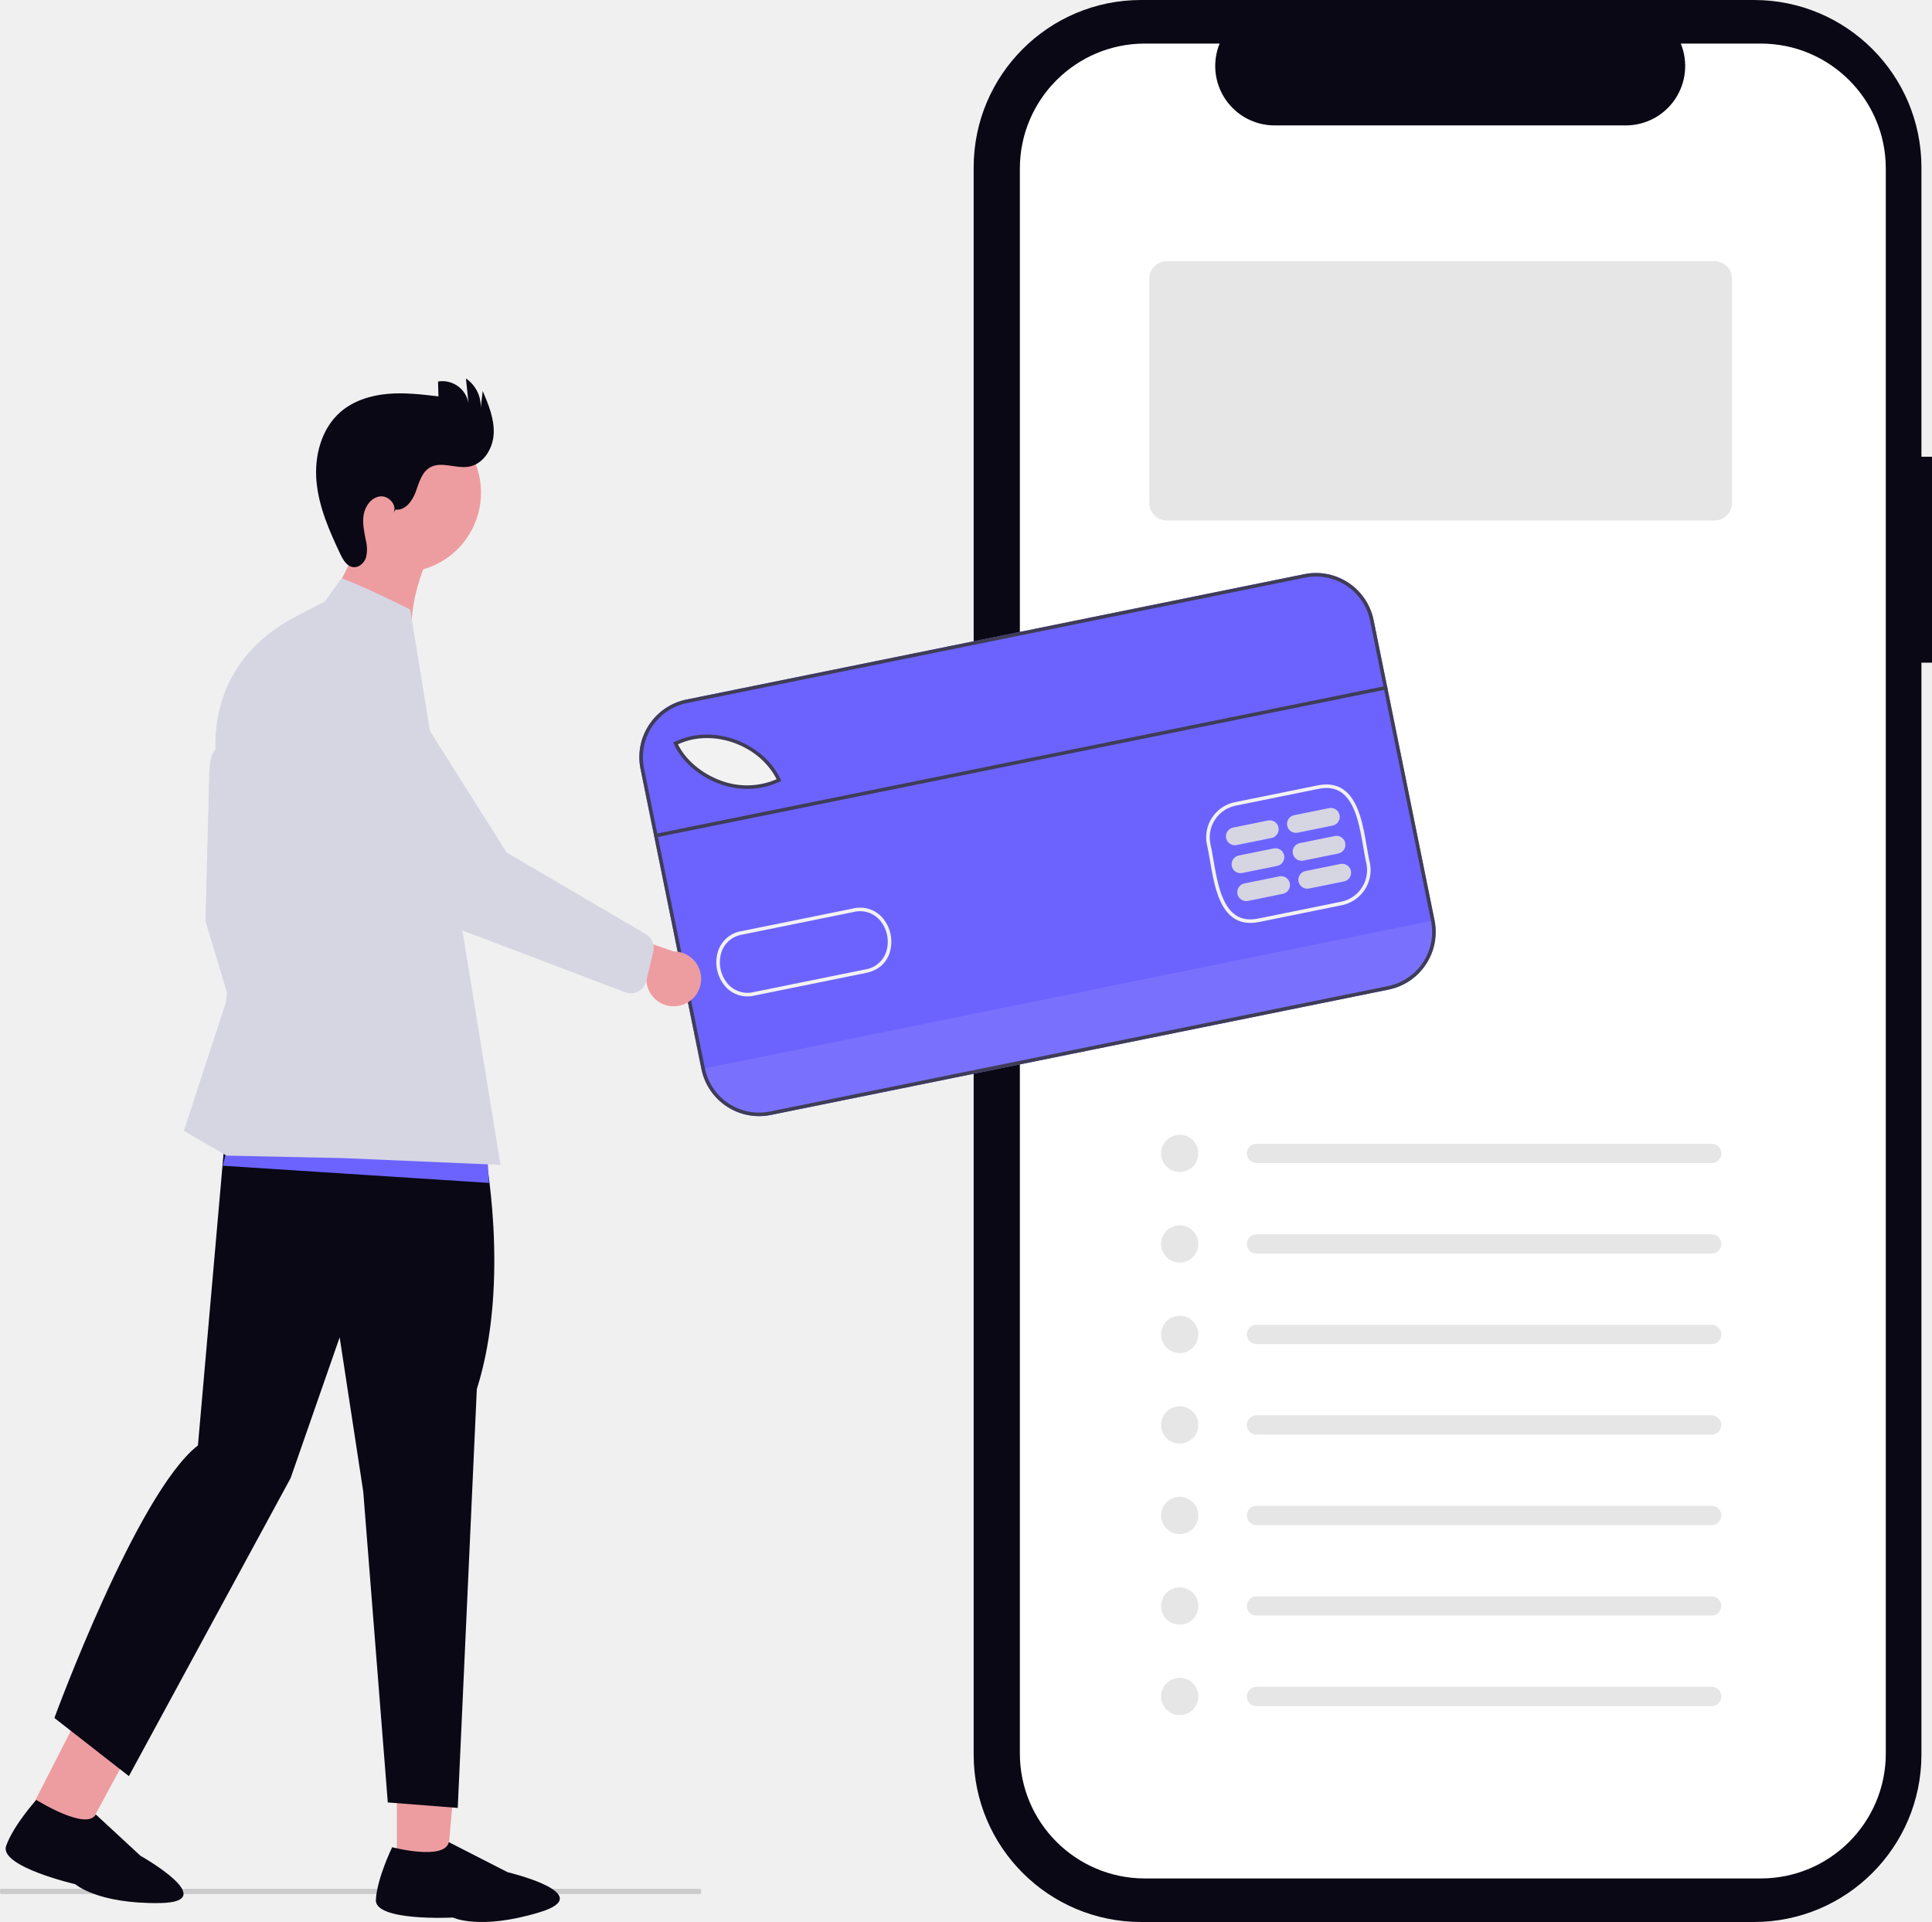
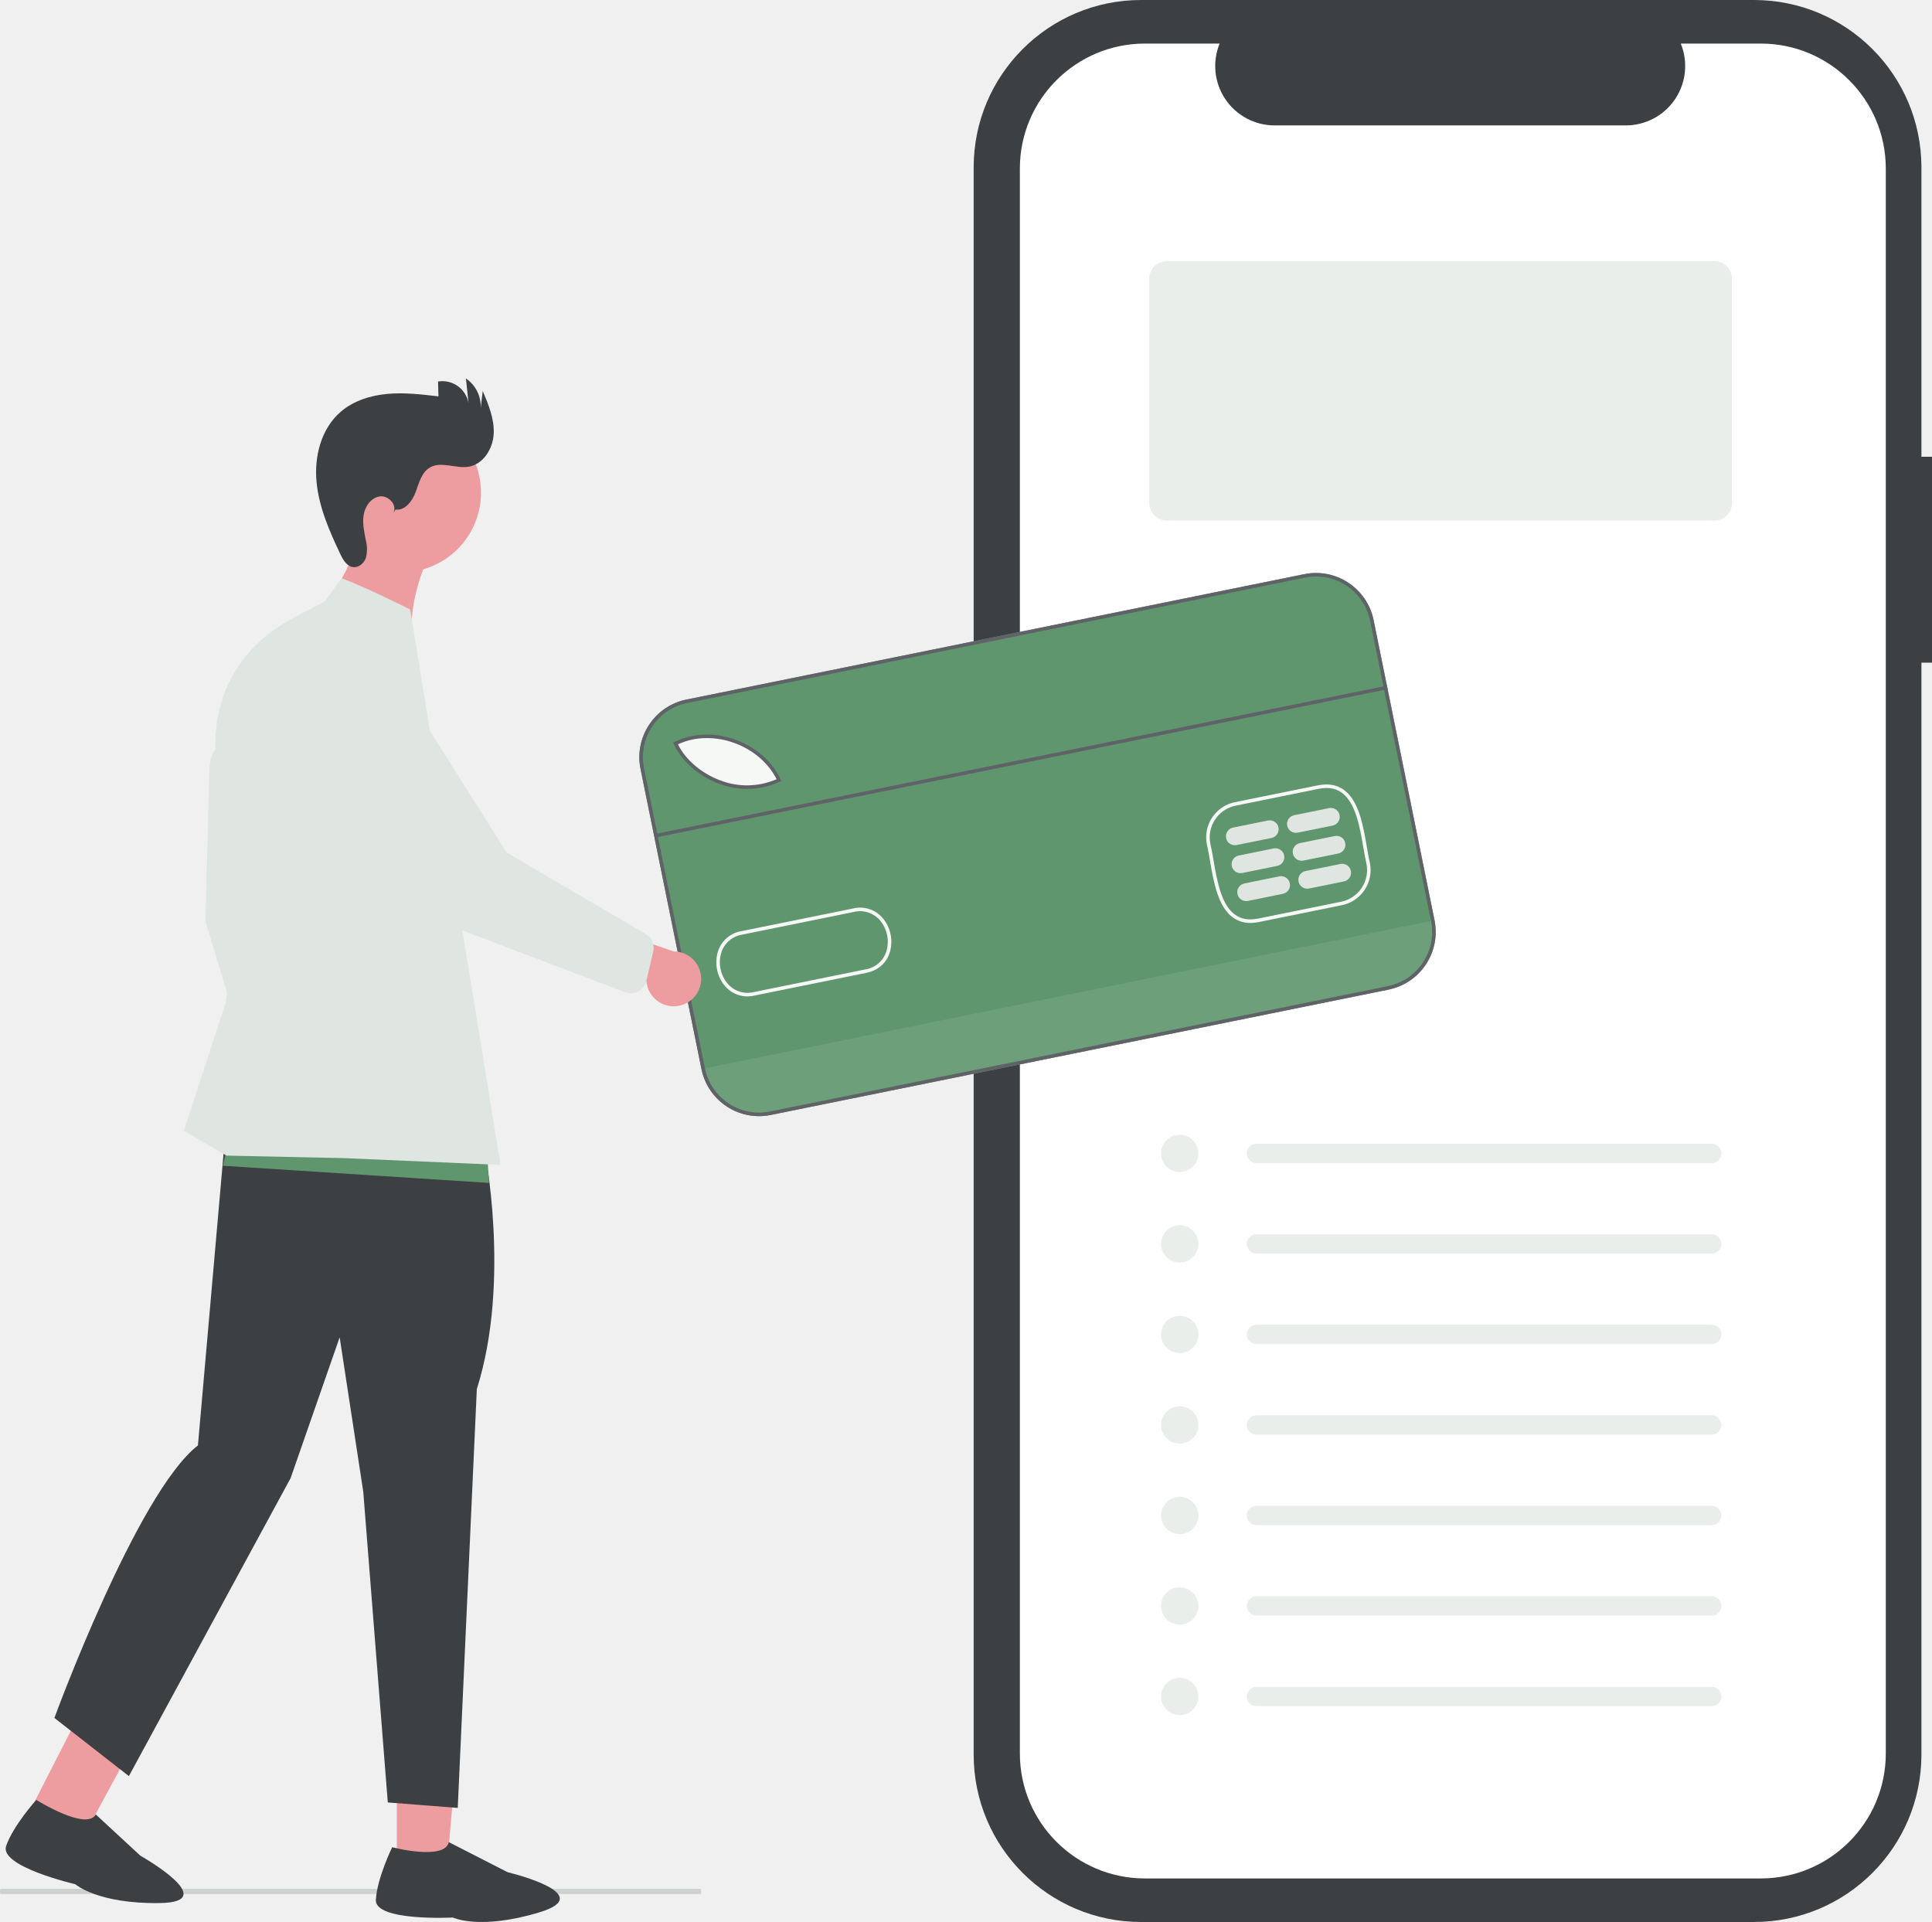
<svg xmlns="http://www.w3.org/2000/svg" width="884.604" height="880" viewBox="0 0 884.604 880" role="img" artist="Katerina Limpitsouni" source="https://undraw.co/">
  <g transform="translate(-583.566 -170.139)">
    <g transform="translate(1029.374 170.139)">
      <g transform="translate(0)">
-         <path d="M705.156,288.314h-4.839V155.855A76.665,76.665,0,0,0,623.652,79.19H343.025a76.665,76.665,0,0,0-76.664,76.665V882.525a76.665,76.665,0,0,0,76.665,76.665H623.652a76.664,76.664,0,0,0,76.665-76.664V382.589h4.84Z" transform="translate(-266.36 -79.19)" fill="#090814" />
+         <path d="M705.156,288.314h-4.839V155.855A76.665,76.665,0,0,0,623.652,79.19H343.025a76.665,76.665,0,0,0-76.664,76.665V882.525a76.665,76.665,0,0,0,76.665,76.665H623.652a76.664,76.664,0,0,0,76.665-76.664V382.589h4.84Z" transform="translate(-266.36 -79.19)" fill="#3c4043" />
        <path d="M623.089,95.686H586.465a27.2,27.2,0,0,1-25.19,37.474H400.5a27.2,27.2,0,0,1-25.191-37.474H341.1a57.252,57.252,0,0,0-57.252,57.252V878.547A57.251,57.251,0,0,0,341.1,935.8H623.084a57.252,57.252,0,0,0,57.252-57.252V152.938a57.251,57.251,0,0,0-57.245-57.252Z" transform="translate(-262.692 -75.737)" fill="#fff" />
      </g>
-       <rect width="266.804" height="118.721" rx="8" transform="translate(80.424 119.589)" fill="#e6e6e6" />
+       <rect width="266.804" height="118.721" rx="8" transform="translate(80.424 119.589)" fill="#e9eeea" />
      <g transform="translate(85.805 519.567)">
-         <circle cx="8.533" cy="8.533" r="8.533" transform="translate(0 0)" fill="#e6e6e6" />
-         <path d="M696.5,456.411a4.418,4.418,0,1,0,0,8.837H904.78a4.419,4.419,0,1,0,.145-8.836Z" transform="translate(-652.805 -452.297)" fill="#e6e6e6" />
-         <circle cx="8.533" cy="8.533" r="8.533" transform="translate(0 41.442)" fill="#e6e6e6" />
-         <path d="M696.5,491.63a4.418,4.418,0,1,0,0,8.837H904.78a4.419,4.419,0,1,0,.145-8.836Z" transform="translate(-652.805 -446.074)" fill="#e6e6e6" />
-         <circle cx="8.533" cy="8.533" r="8.533" transform="translate(0 82.885)" fill="#e6e6e6" />
-         <path d="M696.5,526.849a4.418,4.418,0,1,0,0,8.837H904.78a4.419,4.419,0,1,0,.145-8.836Z" transform="translate(-652.805 -439.851)" fill="#e6e6e6" />
-         <circle cx="8.533" cy="8.533" r="8.533" transform="translate(0 124.327)" fill="#e6e6e6" />
-         <path d="M696.5,562.068a4.418,4.418,0,1,0,0,8.837H904.78a4.419,4.419,0,1,0,.145-8.836Z" transform="translate(-652.805 -433.627)" fill="#e6e6e6" />
-         <circle cx="8.533" cy="8.533" r="8.533" transform="translate(0 165.769)" fill="#e6e6e6" />
-         <path d="M696.5,597.287a4.418,4.418,0,1,0,0,8.837H904.78a4.419,4.419,0,1,0,.145-8.836Z" transform="translate(-652.805 -427.404)" fill="#e6e6e6" />
-         <circle cx="8.533" cy="8.533" r="8.533" transform="translate(0 207.21)" fill="#e6e6e6" />
-         <path d="M696.5,632.506a4.418,4.418,0,1,0,0,8.837H904.78a4.419,4.419,0,1,0,.145-8.836Z" transform="translate(-652.805 -421.181)" fill="#e6e6e6" />
-         <circle cx="8.533" cy="8.533" r="8.533" transform="translate(0 248.652)" fill="#e6e6e6" />
-         <path d="M696.5,667.725a4.418,4.418,0,1,0,0,8.837H904.78a4.419,4.419,0,1,0,.145-8.836Z" transform="translate(-652.805 -414.958)" fill="#e6e6e6" />
+         <circle cx="8.533" cy="8.533" r="8.533" transform="translate(0 0)" fill="#e9eeea" />
+         <path d="M696.5,456.411a4.418,4.418,0,1,0,0,8.837H904.78a4.419,4.419,0,1,0,.145-8.836Z" transform="translate(-652.805 -452.297)" fill="#e9eeea" />
+         <circle cx="8.533" cy="8.533" r="8.533" transform="translate(0 41.442)" fill="#e9eeea" />
+         <path d="M696.5,491.63a4.418,4.418,0,1,0,0,8.837H904.78a4.419,4.419,0,1,0,.145-8.836Z" transform="translate(-652.805 -446.074)" fill="#e9eeea" />
+         <circle cx="8.533" cy="8.533" r="8.533" transform="translate(0 82.885)" fill="#e9eeea" />
+         <path d="M696.5,526.849a4.418,4.418,0,1,0,0,8.837H904.78a4.419,4.419,0,1,0,.145-8.836Z" transform="translate(-652.805 -439.851)" fill="#e9eeea" />
+         <circle cx="8.533" cy="8.533" r="8.533" transform="translate(0 124.327)" fill="#e9eeea" />
+         <path d="M696.5,562.068a4.418,4.418,0,1,0,0,8.837H904.78a4.419,4.419,0,1,0,.145-8.836Z" transform="translate(-652.805 -433.627)" fill="#e9eeea" />
+         <circle cx="8.533" cy="8.533" r="8.533" transform="translate(0 165.769)" fill="#e9eeea" />
+         <path d="M696.5,597.287a4.418,4.418,0,1,0,0,8.837H904.78a4.419,4.419,0,1,0,.145-8.836Z" transform="translate(-652.805 -427.404)" fill="#e9eeea" />
+         <circle cx="8.533" cy="8.533" r="8.533" transform="translate(0 207.21)" fill="#e9eeea" />
+         <path d="M696.5,632.506a4.418,4.418,0,1,0,0,8.837H904.78a4.419,4.419,0,1,0,.145-8.836Z" transform="translate(-652.805 -421.181)" fill="#e9eeea" />
+         <circle cx="8.533" cy="8.533" r="8.533" transform="translate(0 248.652)" fill="#e9eeea" />
+         <path d="M696.5,667.725a4.418,4.418,0,1,0,0,8.837H904.78a4.419,4.419,0,1,0,.145-8.836Z" transform="translate(-652.805 -414.958)" fill="#e9eeea" />
      </g>
    </g>
    <g transform="translate(893.702 391.129) rotate(8)">
-       <path d="M354.8,184.517,82.633,280.743a26.942,26.942,0,0,1-34.338-16.4L1.537,132.1a26.942,26.942,0,0,1,16.4-34.338L290.107,1.537a26.942,26.942,0,0,1,34.338,16.4L371.2,150.175a26.942,26.942,0,0,1-16.4,34.338Z" transform="translate(0 0)" fill="#6c63ff" />
-       <path d="M321.989,0l.248.7a25.7,25.7,0,0,1-15.668,32.794L33.039,130.2A25.7,25.7,0,0,1,.248,114.539l-.248-.7Z" transform="translate(49.213 150.175)" fill="#f2f2f2" opacity="0.096" />
-       <path d="M49.248,15.607C31.207,27.478,8.086,18.545,0,5.531L1.29,4.8C16.648-4.774,39.456.56,49.248,15.607Z" transform="translate(16.401 112.857)" fill="#f2f2f2" />
-       <path d="M29.516,66.832C25.1,68.393,21.125,68.32,17.7,66.619,9.951,62.77,6.322,51.36,3.4,42.189,2.547,39.521,1.746,37,.928,34.942L.917,34.91a16.421,16.421,0,0,1,9.95-20.848L47.475,1.119c4.41-1.56,8.381-1.489,11.8.213,7.744,3.843,11.381,15.251,14.3,24.416.85,2.673,1.658,5.2,2.477,7.26a16.431,16.431,0,0,1-9.946,20.88ZM2.448,34.359c.835,2.113,1.644,4.649,2.5,7.336C7.776,50.571,11.3,61.617,18.422,65.158c3.058,1.522,6.509,1.564,10.549.136l36.6-12.94a14.793,14.793,0,0,0,8.966-18.776c-.829-2.084-1.642-4.634-2.5-7.335C69.2,17.372,65.679,6.329,58.556,2.793c-3.055-1.517-6.5-1.56-10.536-.135L11.417,15.6A14.786,14.786,0,0,0,2.456,34.357Z" transform="translate(262.208 95.313)" fill="#f2f2f2" />
-       <path d="M43.412,20.77a36.386,36.386,0,0,1-20,1.1c-9.7-2.126-18.5-7.917-22.963-15.106L0,6.042,2.013,4.9C17.6-4.813,40.983.452,51.07,15.954l.442.676-.676.446A34.239,34.239,0,0,1,43.412,20.77ZM2.3,6.615c4.373,6.5,12.511,11.694,21.466,13.661a34,34,0,0,0,25.485-4.113C39.376,1.884,17.508-2.852,2.862,6.29Z" transform="translate(14.649 111.971)" fill="#3f3d56" />
-       <path d="M19.553,46.75A13.536,13.536,0,0,1,5.789,44.468,16.931,16.931,0,0,1,.251,28.818,13.584,13.584,0,0,1,9.79,18.283L58.565,1.038A13.61,13.61,0,0,1,72.6,3.245a16.931,16.931,0,0,1,5.528,15.65c-.963,5.034-4.359,8.742-9.541,10.516L19.809,46.656ZM10.092,19.9a11.988,11.988,0,0,0-8.241,9.214,15.252,15.252,0,0,0,4.988,14.1,12,12,0,0,0,12.409,1.905l48.8-17.254a12.013,12.013,0,0,0,8.472-9.281,15.252,15.252,0,0,0-4.988-14.1,12.05,12.05,0,0,0-12.42-1.914L10.3,19.831l-.224.078Z" transform="translate(48.069 180.902)" fill="#f2f2f2" />
-       <path d="M20.816,7.927,5.44,13.364A4.079,4.079,0,0,1,2.721,5.671L18.1.234a4.079,4.079,0,0,1,2.719,7.693Z" transform="translate(271.233 115.31)" fill="#d6d6e3" />
-       <path d="M20.816,7.927,5.44,13.364A4.079,4.079,0,1,1,2.721,5.671L18.1.234a4.079,4.079,0,0,1,2.719,7.693Z" transform="translate(275.582 127.612)" fill="#d6d6e3" />
-       <path d="M20.816,7.927,5.44,13.364A4.079,4.079,0,1,1,2.721,5.671L18.1.234a4.079,4.079,0,0,1,2.719,7.693Z" transform="translate(279.931 139.912)" fill="#d6d6e3" />
-       <path d="M20.816,7.927,5.44,13.364A4.079,4.079,0,0,1,2.721,5.671L18.1.234a4.079,4.079,0,0,1,2.719,7.693Z" transform="translate(298.142 105.796)" fill="#d6d6e3" />
-       <path d="M20.816,7.927,5.44,13.364A4.079,4.079,0,1,1,2.721,5.671L18.1.234a4.079,4.079,0,0,1,2.719,7.693Z" transform="translate(302.492 118.097)" fill="#d6d6e3" />
-       <path d="M20.816,7.928,5.44,13.364A4.079,4.079,0,1,1,2.721,5.671L18.1.234a4.079,4.079,0,0,1,2.719,7.693Z" transform="translate(306.84 130.396)" fill="#d6d6e3" />
-       <rect width="341.52" height="1.631" transform="translate(12.639 160.564) rotate(-19.45)" fill="#3f3d56" />
-       <path d="M354.8,184.517,82.633,280.743a26.942,26.942,0,0,1-34.338-16.4L1.537,132.1a26.942,26.942,0,0,1,16.4-34.338L290.107,1.537a26.942,26.942,0,0,1,34.338,16.4L371.2,150.175a26.942,26.942,0,0,1-16.4,34.338ZM18.482,99.3A25.309,25.309,0,0,0,3.075,131.56L49.829,263.8a25.308,25.308,0,0,0,32.26,15.408l272.169-96.229a25.308,25.308,0,0,0,15.408-32.261L322.911,18.483a25.308,25.308,0,0,0-32.26-15.415Z" transform="translate(0 0)" fill="#3f3d56" />
+       <path d="M354.8,184.517,82.633,280.743a26.942,26.942,0,0,1-34.338-16.4L1.537,132.1a26.942,26.942,0,0,1,16.4-34.338L290.107,1.537a26.942,26.942,0,0,1,34.338,16.4L371.2,150.175a26.942,26.942,0,0,1-16.4,34.338Z" transform="translate(0 0)" fill="#5f966d" />
+       <path d="M321.989,0l.248.7a25.7,25.7,0,0,1-15.668,32.794L33.039,130.2A25.7,25.7,0,0,1,.248,114.539l-.248-.7Z" transform="translate(49.213 150.175)" fill="#f6f8f6" opacity="0.096" />
+       <path d="M49.248,15.607C31.207,27.478,8.086,18.545,0,5.531L1.29,4.8C16.648-4.774,39.456.56,49.248,15.607Z" transform="translate(16.401 112.857)" fill="#f6f8f6" />
+       <path d="M29.516,66.832C25.1,68.393,21.125,68.32,17.7,66.619,9.951,62.77,6.322,51.36,3.4,42.189,2.547,39.521,1.746,37,.928,34.942L.917,34.91a16.421,16.421,0,0,1,9.95-20.848L47.475,1.119c4.41-1.56,8.381-1.489,11.8.213,7.744,3.843,11.381,15.251,14.3,24.416.85,2.673,1.658,5.2,2.477,7.26a16.431,16.431,0,0,1-9.946,20.88ZM2.448,34.359c.835,2.113,1.644,4.649,2.5,7.336C7.776,50.571,11.3,61.617,18.422,65.158c3.058,1.522,6.509,1.564,10.549.136l36.6-12.94a14.793,14.793,0,0,0,8.966-18.776c-.829-2.084-1.642-4.634-2.5-7.335C69.2,17.372,65.679,6.329,58.556,2.793c-3.055-1.517-6.5-1.56-10.536-.135L11.417,15.6A14.786,14.786,0,0,0,2.456,34.357Z" transform="translate(262.208 95.313)" fill="#f6f8f6" />
+       <path d="M43.412,20.77a36.386,36.386,0,0,1-20,1.1c-9.7-2.126-18.5-7.917-22.963-15.106L0,6.042,2.013,4.9C17.6-4.813,40.983.452,51.07,15.954l.442.676-.676.446A34.239,34.239,0,0,1,43.412,20.77ZM2.3,6.615c4.373,6.5,12.511,11.694,21.466,13.661a34,34,0,0,0,25.485-4.113C39.376,1.884,17.508-2.852,2.862,6.29Z" transform="translate(14.649 111.971)" fill="#5f6368" />
+       <path d="M19.553,46.75A13.536,13.536,0,0,1,5.789,44.468,16.931,16.931,0,0,1,.251,28.818,13.584,13.584,0,0,1,9.79,18.283L58.565,1.038A13.61,13.61,0,0,1,72.6,3.245a16.931,16.931,0,0,1,5.528,15.65c-.963,5.034-4.359,8.742-9.541,10.516L19.809,46.656ZM10.092,19.9a11.988,11.988,0,0,0-8.241,9.214,15.252,15.252,0,0,0,4.988,14.1,12,12,0,0,0,12.409,1.905l48.8-17.254a12.013,12.013,0,0,0,8.472-9.281,15.252,15.252,0,0,0-4.988-14.1,12.05,12.05,0,0,0-12.42-1.914L10.3,19.831l-.224.078Z" transform="translate(48.069 180.902)" fill="#f6f8f6" />
+       <path d="M20.816,7.927,5.44,13.364A4.079,4.079,0,0,1,2.721,5.671L18.1.234a4.079,4.079,0,0,1,2.719,7.693Z" transform="translate(271.233 115.31)" fill="#dfe5e0" />
+       <path d="M20.816,7.927,5.44,13.364A4.079,4.079,0,1,1,2.721,5.671L18.1.234a4.079,4.079,0,0,1,2.719,7.693Z" transform="translate(275.582 127.612)" fill="#dfe5e0" />
+       <path d="M20.816,7.927,5.44,13.364A4.079,4.079,0,1,1,2.721,5.671L18.1.234a4.079,4.079,0,0,1,2.719,7.693Z" transform="translate(279.931 139.912)" fill="#dfe5e0" />
+       <path d="M20.816,7.927,5.44,13.364A4.079,4.079,0,0,1,2.721,5.671L18.1.234a4.079,4.079,0,0,1,2.719,7.693Z" transform="translate(298.142 105.796)" fill="#dfe5e0" />
+       <path d="M20.816,7.927,5.44,13.364A4.079,4.079,0,1,1,2.721,5.671L18.1.234a4.079,4.079,0,0,1,2.719,7.693Z" transform="translate(302.492 118.097)" fill="#dfe5e0" />
+       <path d="M20.816,7.928,5.44,13.364A4.079,4.079,0,1,1,2.721,5.671L18.1.234a4.079,4.079,0,0,1,2.719,7.693Z" transform="translate(306.84 130.396)" fill="#dfe5e0" />
+       <rect width="341.52" height="1.631" transform="translate(12.639 160.564) rotate(-19.45)" fill="#5f6368" />
+       <path d="M354.8,184.517,82.633,280.743a26.942,26.942,0,0,1-34.338-16.4L1.537,132.1a26.942,26.942,0,0,1,16.4-34.338L290.107,1.537a26.942,26.942,0,0,1,34.338,16.4L371.2,150.175a26.942,26.942,0,0,1-16.4,34.338ZM18.482,99.3A25.309,25.309,0,0,0,3.075,131.56L49.829,263.8a25.308,25.308,0,0,0,32.26,15.408l272.169-96.229a25.308,25.308,0,0,0,15.408-32.261L322.911,18.483a25.308,25.308,0,0,0-32.26-15.415Z" transform="translate(0 0)" fill="#5f6368" />
    </g>
    <g transform="translate(583.566 343.431)">
      <path d="M21.513,102.582,5.316,91.006,7.148,79.46a76.242,76.242,0,0,0,7.01-14.073,36.517,36.517,0,1,1,32.423,6.231c-1.174,3.042-6.923,18.856-4.85,31.347Z" transform="translate(147.199 15.765)" fill="#ed9da0" />
      <path d="M255.5,559.645l24.371,12.121,28.942-53.558-25.082-13.746Z" transform="translate(-241.397 95.378)" fill="#ed9da0" />
      <path d="M394.317,577.559h23.428l5.488-61.984H394.311Z" transform="translate(-212.607 98.078)" fill="#ed9da0" />
-       <path d="M460.66,301.528S449.9,293.283,449.9,313.422l-1.7,66.55,18.97,62.866,11.041-20.391-4.524-44.174Z" transform="translate(-354.118 -131.48)" fill="#d6d6e3" />
-       <path d="M586.824,457.879s12.481,60.772-3.333,110.647l-8.735,191.757-32.028-2.5L531.5,615.53,520.69,544.818l-22.464,64.472L424.18,745.724,390.075,719.1s37.8-103.133,65.721-124.788l14.006-159.5Z" transform="translate(-365.169 -105.807)" fill="#090814" />
-       <path d="M527.123,218.416c4.378.57,7.681-3.91,9.212-8.05s2.7-8.961,6.5-11.2c5.2-3.055,11.853.619,17.8-.389,6.72-1.139,11.083-8.255,11.426-15.057s-2.365-13.345-5.021-19.618l-.928,7.8a15.458,15.458,0,0,0-6.754-13.512l1.19,11.437a12.14,12.14,0,0,0-13.964-10.051l.188,6.815c-7.757-.923-15.581-1.846-23.36-1.144s-15.613,3.163-21.509,8.288c-8.819,7.664-12.04,20.281-10.96,31.922s5.88,22.561,10.889,33.122c1.259,2.657,3,5.654,5.921,5.992,2.619.3,5.025-1.889,5.841-4.4a15.952,15.952,0,0,0-.071-7.838c-.738-3.922-1.667-7.929-.974-11.858s3.521-7.812,7.481-8.294,8.014,4.047,6.11,7.552Z" transform="translate(-346.016 -158.393)" fill="#090814" />
-       <path d="M449.261,316.791l-121.9-7.865,9.176-38.012,111.417,24.906Z" transform="translate(-225.345 51.533)" fill="#6c63ff" />
-       <path d="M504.432,245.855l7.646-10.616s8.546,2.9,31.435,14.3l1.618,9.946,39.729,244.355-72.214-3.12L492.98,500.3l-14.371-.306-19.2-.408-19.54-11.328,19.255-58.893,6.23-53.811-9.629-50.691s-12.121-46.549,34.549-71.653Z" transform="translate(-355.694 -143.774)" fill="#d6d6e3" />
+       <path d="M460.66,301.528S449.9,293.283,449.9,313.422l-1.7,66.55,18.97,62.866,11.041-20.391-4.524-44.174Z" transform="translate(-354.118 -131.48)" fill="#dfe5e0" />
+       <path d="M586.824,457.879s12.481,60.772-3.333,110.647l-8.735,191.757-32.028-2.5L531.5,615.53,520.69,544.818l-22.464,64.472L424.18,745.724,390.075,719.1s37.8-103.133,65.721-124.788l14.006-159.5Z" transform="translate(-365.169 -105.807)" fill="#3c4043" />
+       <path d="M527.123,218.416c4.378.57,7.681-3.91,9.212-8.05s2.7-8.961,6.5-11.2c5.2-3.055,11.853.619,17.8-.389,6.72-1.139,11.083-8.255,11.426-15.057s-2.365-13.345-5.021-19.618l-.928,7.8a15.458,15.458,0,0,0-6.754-13.512l1.19,11.437a12.14,12.14,0,0,0-13.964-10.051l.188,6.815c-7.757-.923-15.581-1.846-23.36-1.144s-15.613,3.163-21.509,8.288c-8.819,7.664-12.04,20.281-10.96,31.922s5.88,22.561,10.889,33.122c1.259,2.657,3,5.654,5.921,5.992,2.619.3,5.025-1.889,5.841-4.4a15.952,15.952,0,0,0-.071-7.838c-.738-3.922-1.667-7.929-.974-11.858s3.521-7.812,7.481-8.294,8.014,4.047,6.11,7.552Z" transform="translate(-346.016 -158.393)" fill="#3c4043" />
+       <path d="M449.261,316.791l-121.9-7.865,9.176-38.012,111.417,24.906Z" transform="translate(-225.345 51.533)" fill="#5f966d" />
+       <path d="M504.432,245.855l7.646-10.616s8.546,2.9,31.435,14.3l1.618,9.946,39.729,244.355-72.214-3.12L492.98,500.3l-14.371-.306-19.2-.408-19.54-11.328,19.255-58.893,6.23-53.811-9.629-50.691s-12.121-46.549,34.549-71.653Z" transform="translate(-355.694 -143.774)" fill="#dfe5e0" />
      <path d="M640.188,405.642a12.481,12.481,0,0,1-15.522-11.2l-42.843-11.475,17.234-15.3L637.1,380.917a12.549,12.549,0,0,1,3.089,24.73Z" transform="translate(-328.685 -118.58)" fill="#ed9da0" />
-       <path d="M639.08,418.429a7.311,7.311,0,0,1-5.936.48l-70.478-26.75a75.255,75.255,0,0,1-40.506-34.141L492.768,305.59a23.525,23.525,0,0,1,35.1-31.33l50.872,80.626,64.019,37.534a7.321,7.321,0,0,1,3.12,7.791L642.7,413.7a7.313,7.313,0,0,1-2.221,3.749,7.238,7.238,0,0,1-1.391.985Z" transform="translate(-346.767 -137.845)" fill="#d6d6e3" />
-       <path d="M448.2,741.769H127.84c-.187,0-.34-.533-.34-1.19s.152-1.191.34-1.191H448.2c.187,0,.34.533.34,1.191S448.385,741.769,448.2,741.769Z" transform="translate(-127.5 -47.864)" fill="#cbcbcb" />
-       <path d="M314.053,792.282l26.882,13.752S383,816.062,355.612,824.395s-39.717,2.41-39.717,2.41-35.826,1.863-35.249-8.133,7.47-24.051,7.47-24.051S312.091,800.887,314.053,792.282Z" transform="translate(-108.551 -122.139)" fill="#090814" />
-       <path d="M35.485,0,60.3,12.529S102.359,22.557,74.972,30.89,35.256,33.3,35.256,33.3-.57,35.162.007,25.167,7.476,1.116,7.476,1.116,33.522,8.6,35.485,0Z" transform="translate(9.742 647.678) rotate(16)" fill="#090814" />
+       <path d="M639.08,418.429a7.311,7.311,0,0,1-5.936.48l-70.478-26.75a75.255,75.255,0,0,1-40.506-34.141L492.768,305.59a23.525,23.525,0,0,1,35.1-31.33l50.872,80.626,64.019,37.534a7.321,7.321,0,0,1,3.12,7.791L642.7,413.7a7.313,7.313,0,0,1-2.221,3.749,7.238,7.238,0,0,1-1.391.985Z" transform="translate(-346.767 -137.845)" fill="#dfe5e0" />
+       <path d="M448.2,741.769H127.84c-.187,0-.34-.533-.34-1.19s.152-1.191.34-1.191H448.2c.187,0,.34.533.34,1.191S448.385,741.769,448.2,741.769Z" transform="translate(-127.5 -47.864)" fill="#ccd3ce" />
+       <path d="M314.053,792.282l26.882,13.752S383,816.062,355.612,824.395s-39.717,2.41-39.717,2.41-35.826,1.863-35.249-8.133,7.47-24.051,7.47-24.051S312.091,800.887,314.053,792.282Z" transform="translate(-108.551 -122.139)" fill="#3c4043" />
+       <path d="M35.485,0,60.3,12.529S102.359,22.557,74.972,30.89,35.256,33.3,35.256,33.3-.57,35.162.007,25.167,7.476,1.116,7.476,1.116,33.522,8.6,35.485,0Z" transform="translate(9.742 647.678) rotate(16)" fill="#3c4043" />
    </g>
  </g>
</svg>
